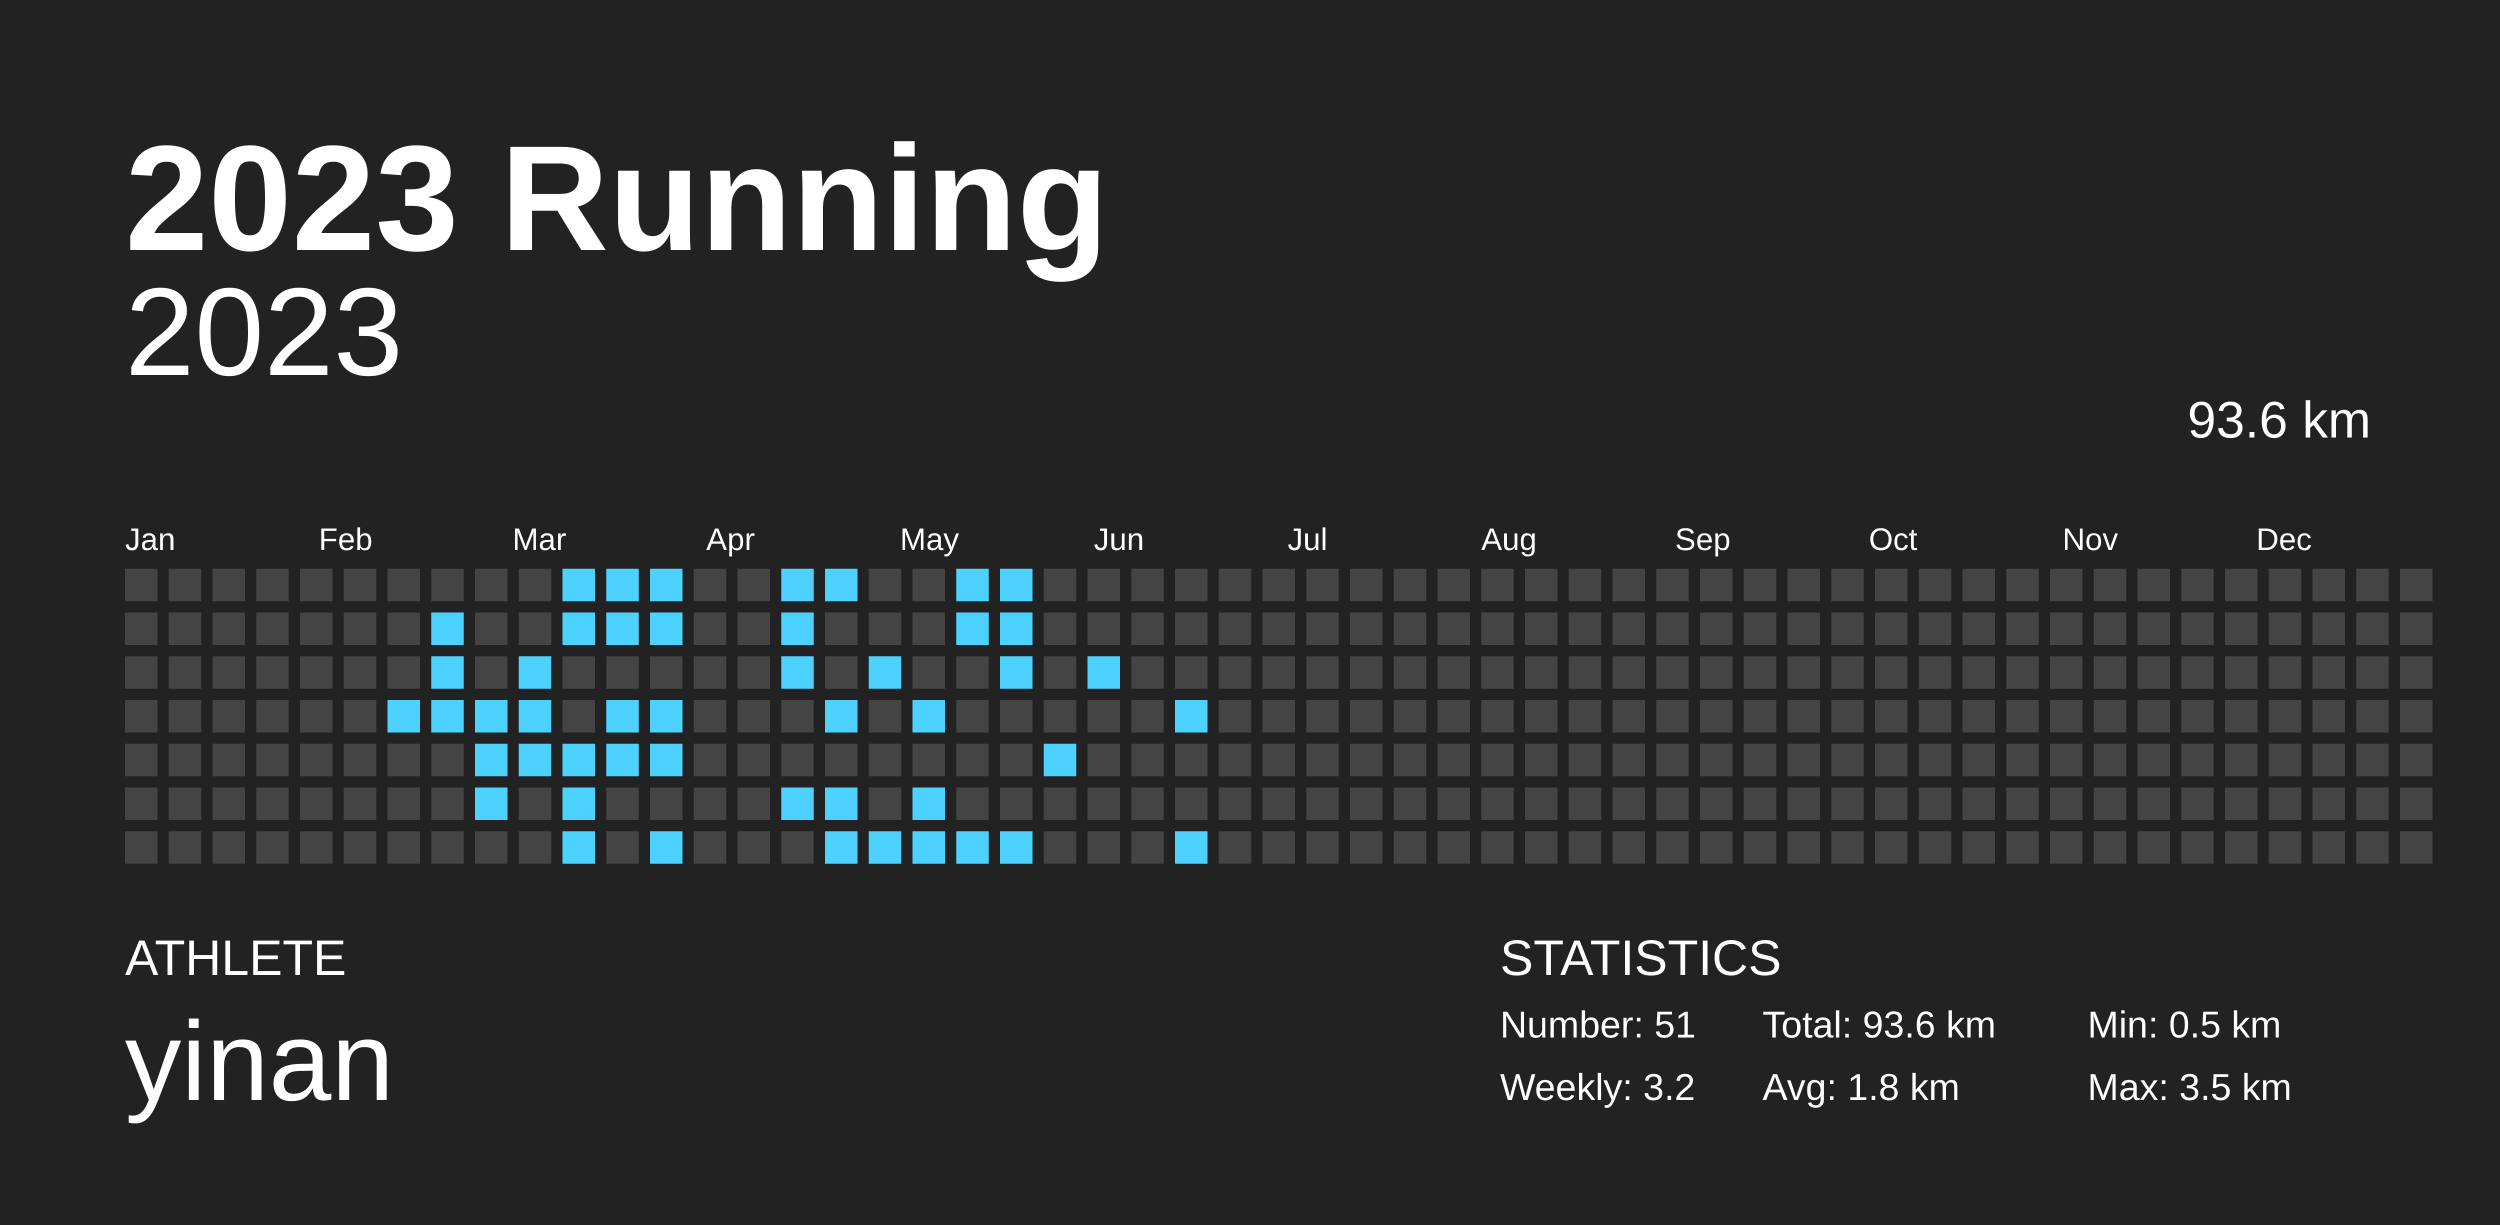
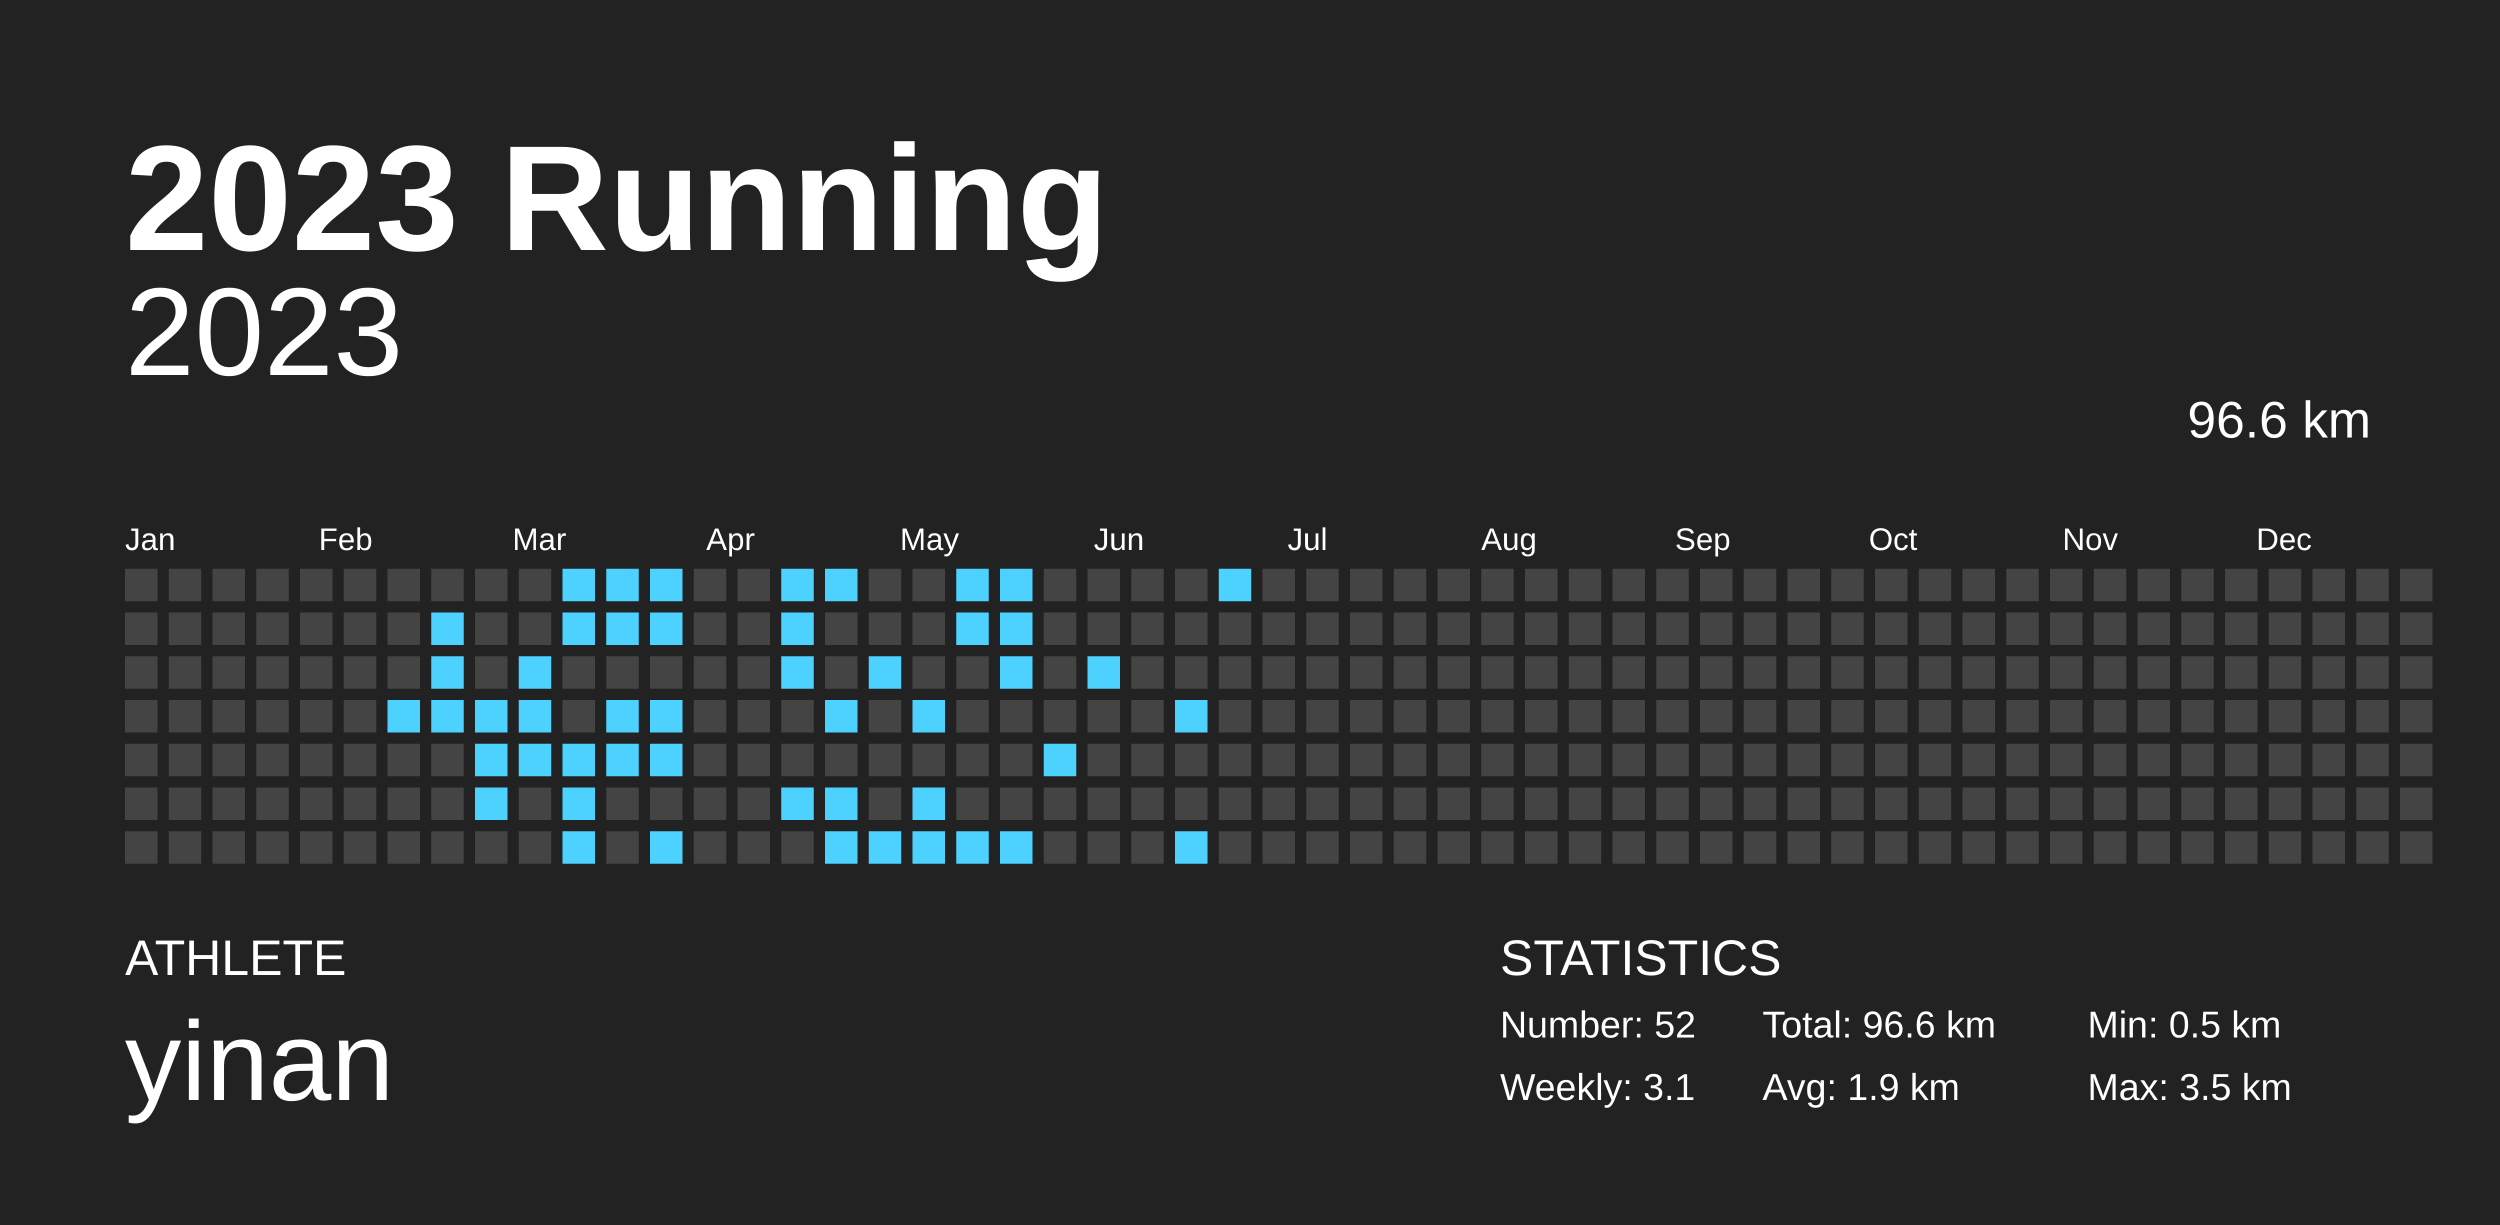
<svg xmlns="http://www.w3.org/2000/svg" baseProfile="full" height="98mm" version="1.1" viewBox="0,0,200,98" width="200mm">
  <defs />
  <rect fill="#222222" height="98" width="200" x="0" y="0" />
  <text fill="#FFFFFF" style="font-size:12px; font-family:Arial; font-weight:bold;" x="10" y="20">2023 Running</text>
  <text fill="#FFFFFF" style="font-size:4px; font-family:Arial" x="10" y="78">ATHLETE</text>
  <text fill="#FFFFFF" style="font-size:9px; font-family:Arial" x="10" y="88">yinan</text>
  <text fill="#FFFFFF" style="font-size:4px; font-family:Arial" x="120" y="78">STATISTICS</text>
-   <text fill="#FFFFFF" style="font-size:3px; font-family:Arial" x="120" y="83">Number: 51</text>
-   <text fill="#FFFFFF" style="font-size:3px; font-family:Arial" x="120" y="88">Weekly: 3.2</text>
-   <text fill="#FFFFFF" style="font-size:3px; font-family:Arial" x="141" y="83">Total: 93.6 km</text>
-   <text fill="#FFFFFF" style="font-size:3px; font-family:Arial" x="141" y="88">Avg: 1.8 km</text>
+   <text fill="#FFFFFF" style="font-size:3px; font-family:Arial" x="120" y="83">Number: 52</text>
+   <text fill="#FFFFFF" style="font-size:3px; font-family:Arial" x="120" y="88">Weekly: 3.1</text>
+   <text fill="#FFFFFF" style="font-size:3px; font-family:Arial" x="141" y="83">Total: 96.6 km</text>
+   <text fill="#FFFFFF" style="font-size:3px; font-family:Arial" x="141" y="88">Avg: 1.9 km</text>
  <text fill="#FFFFFF" style="font-size:3px; font-family:Arial" x="167" y="83">Min: 0.5 km</text>
  <text fill="#FFFFFF" style="font-size:3px; font-family:Arial" x="167" y="88">Max: 3.5 km</text>
  <text alignment-baseline="hanging" fill="#FFFFFF" style="font-size:10.0px; font-family:Arial;" x="10" y="30">2023</text>
-   <text alignment-baseline="hanging" fill="#FFFFFF" style="font-size:4.125px; font-family:Arial;" x="175" y="35">93.6 km</text>
+   <text alignment-baseline="hanging" fill="#FFFFFF" style="font-size:4.125px; font-family:Arial;" x="175" y="35">96.6 km</text>
  <text fill="#FFFFFF" style="font-size:2.5px; font-family:Arial" x="10.0" y="44">Jan</text>
  <text fill="#FFFFFF" style="font-size:2.5px; font-family:Arial" x="25.5" y="44">Feb</text>
  <text fill="#FFFFFF" style="font-size:2.5px; font-family:Arial" x="41.0" y="44">Mar</text>
  <text fill="#FFFFFF" style="font-size:2.5px; font-family:Arial" x="56.5" y="44">Apr</text>
  <text fill="#FFFFFF" style="font-size:2.5px; font-family:Arial" x="72.0" y="44">May</text>
  <text fill="#FFFFFF" style="font-size:2.5px; font-family:Arial" x="87.5" y="44">Jun</text>
  <text fill="#FFFFFF" style="font-size:2.5px; font-family:Arial" x="103.0" y="44">Jul</text>
  <text fill="#FFFFFF" style="font-size:2.5px; font-family:Arial" x="118.5" y="44">Aug</text>
  <text fill="#FFFFFF" style="font-size:2.5px; font-family:Arial" x="134.0" y="44">Sep</text>
  <text fill="#FFFFFF" style="font-size:2.5px; font-family:Arial" x="149.5" y="44">Oct</text>
  <text fill="#FFFFFF" style="font-size:2.5px; font-family:Arial" x="165.0" y="44">Nov</text>
  <text fill="#FFFFFF" style="font-size:2.5px; font-family:Arial" x="180.5" y="44">Dec</text>
  <rect fill="#444444" height="2.6" width="2.6" x="10.0" y="45.5" />
  <rect fill="#444444" height="2.6" width="2.6" x="10.0" y="49.0" />
  <rect fill="#444444" height="2.6" width="2.6" x="10.0" y="52.5" />
  <rect fill="#444444" height="2.6" width="2.6" x="10.0" y="56.0" />
  <rect fill="#444444" height="2.6" width="2.6" x="10.0" y="59.5" />
  <rect fill="#444444" height="2.6" width="2.6" x="10.0" y="63.0" />
  <rect fill="#444444" height="2.6" width="2.6" x="10.0" y="66.5" />
  <rect fill="#444444" height="2.6" width="2.6" x="13.5" y="45.5" />
  <rect fill="#444444" height="2.6" width="2.6" x="13.5" y="49.0" />
  <rect fill="#444444" height="2.6" width="2.6" x="13.5" y="52.5" />
  <rect fill="#444444" height="2.6" width="2.6" x="13.5" y="56.0" />
  <rect fill="#444444" height="2.6" width="2.6" x="13.5" y="59.5" />
  <rect fill="#444444" height="2.6" width="2.6" x="13.5" y="63.0" />
  <rect fill="#444444" height="2.6" width="2.6" x="13.5" y="66.5" />
  <rect fill="#444444" height="2.6" width="2.6" x="17.0" y="45.5" />
  <rect fill="#444444" height="2.6" width="2.6" x="17.0" y="49.0" />
  <rect fill="#444444" height="2.6" width="2.6" x="17.0" y="52.5" />
  <rect fill="#444444" height="2.6" width="2.6" x="17.0" y="56.0" />
  <rect fill="#444444" height="2.6" width="2.6" x="17.0" y="59.5" />
  <rect fill="#444444" height="2.6" width="2.6" x="17.0" y="63.0" />
  <rect fill="#444444" height="2.6" width="2.6" x="17.0" y="66.5" />
  <rect fill="#444444" height="2.6" width="2.6" x="20.5" y="45.5" />
  <rect fill="#444444" height="2.6" width="2.6" x="20.5" y="49.0" />
  <rect fill="#444444" height="2.6" width="2.6" x="20.5" y="52.5" />
  <rect fill="#444444" height="2.6" width="2.6" x="20.5" y="56.0" />
  <rect fill="#444444" height="2.6" width="2.6" x="20.5" y="59.5" />
  <rect fill="#444444" height="2.6" width="2.6" x="20.5" y="63.0" />
  <rect fill="#444444" height="2.6" width="2.6" x="20.5" y="66.5" />
  <rect fill="#444444" height="2.6" width="2.6" x="24.0" y="45.5" />
  <rect fill="#444444" height="2.6" width="2.6" x="24.0" y="49.0" />
  <rect fill="#444444" height="2.6" width="2.6" x="24.0" y="52.5" />
  <rect fill="#444444" height="2.6" width="2.6" x="24.0" y="56.0" />
  <rect fill="#444444" height="2.6" width="2.6" x="24.0" y="59.5" />
  <rect fill="#444444" height="2.6" width="2.6" x="24.0" y="63.0" />
  <rect fill="#444444" height="2.6" width="2.6" x="24.0" y="66.5" />
  <rect fill="#444444" height="2.6" width="2.6" x="27.5" y="45.5" />
  <rect fill="#444444" height="2.6" width="2.6" x="27.5" y="49.0" />
  <rect fill="#444444" height="2.6" width="2.6" x="27.5" y="52.5" />
  <rect fill="#444444" height="2.6" width="2.6" x="27.5" y="56.0" />
  <rect fill="#444444" height="2.6" width="2.6" x="27.5" y="59.5" />
  <rect fill="#444444" height="2.6" width="2.6" x="27.5" y="63.0" />
  <rect fill="#444444" height="2.6" width="2.6" x="27.5" y="66.5" />
  <rect fill="#444444" height="2.6" width="2.6" x="31.0" y="45.5" />
  <rect fill="#444444" height="2.6" width="2.6" x="31.0" y="49.0" />
  <rect fill="#444444" height="2.6" width="2.6" x="31.0" y="52.5" />
  <rect fill="#4dd2ff" height="2.6" width="2.6" x="31.0" y="56.0" />
  <rect fill="#444444" height="2.6" width="2.6" x="31.0" y="59.5" />
  <rect fill="#444444" height="2.6" width="2.6" x="31.0" y="63.0" />
  <rect fill="#444444" height="2.6" width="2.6" x="31.0" y="66.5" />
  <rect fill="#444444" height="2.6" width="2.6" x="34.5" y="45.5" />
  <rect fill="#4dd2ff" height="2.6" width="2.6" x="34.5" y="49.0" />
  <rect fill="#4dd2ff" height="2.6" width="2.6" x="34.5" y="52.5" />
  <rect fill="#4dd2ff" height="2.6" width="2.6" x="34.5" y="56.0" />
  <rect fill="#444444" height="2.6" width="2.6" x="34.5" y="59.5" />
  <rect fill="#444444" height="2.6" width="2.6" x="34.5" y="63.0" />
  <rect fill="#444444" height="2.6" width="2.6" x="34.5" y="66.5" />
  <rect fill="#444444" height="2.6" width="2.6" x="38.0" y="45.5" />
  <rect fill="#444444" height="2.6" width="2.6" x="38.0" y="49.0" />
  <rect fill="#444444" height="2.6" width="2.6" x="38.0" y="52.5" />
  <rect fill="#4dd2ff" height="2.6" width="2.6" x="38.0" y="56.0" />
  <rect fill="#4dd2ff" height="2.6" width="2.6" x="38.0" y="59.5" />
  <rect fill="#4dd2ff" height="2.6" width="2.6" x="38.0" y="63.0" />
  <rect fill="#444444" height="2.6" width="2.6" x="38.0" y="66.5" />
  <rect fill="#444444" height="2.6" width="2.6" x="41.5" y="45.5" />
  <rect fill="#444444" height="2.6" width="2.6" x="41.5" y="49.0" />
  <rect fill="#4dd2ff" height="2.6" width="2.6" x="41.5" y="52.5" />
  <rect fill="#4dd2ff" height="2.6" width="2.6" x="41.5" y="56.0" />
  <rect fill="#4dd2ff" height="2.6" width="2.6" x="41.5" y="59.5" />
  <rect fill="#444444" height="2.6" width="2.6" x="41.5" y="63.0" />
  <rect fill="#444444" height="2.6" width="2.6" x="41.5" y="66.5" />
  <rect fill="#4dd2ff" height="2.6" width="2.6" x="45.0" y="45.5" />
  <rect fill="#4dd2ff" height="2.6" width="2.6" x="45.0" y="49.0" />
  <rect fill="#444444" height="2.6" width="2.6" x="45.0" y="52.5" />
  <rect fill="#444444" height="2.6" width="2.6" x="45.0" y="56.0" />
  <rect fill="#4dd2ff" height="2.6" width="2.6" x="45.0" y="59.5" />
  <rect fill="#4dd2ff" height="2.6" width="2.6" x="45.0" y="63.0" />
  <rect fill="#4dd2ff" height="2.6" width="2.6" x="45.0" y="66.5" />
  <rect fill="#4dd2ff" height="2.6" width="2.6" x="48.5" y="45.5" />
  <rect fill="#4dd2ff" height="2.6" width="2.6" x="48.5" y="49.0" />
  <rect fill="#444444" height="2.6" width="2.6" x="48.5" y="52.5" />
  <rect fill="#4dd2ff" height="2.6" width="2.6" x="48.5" y="56.0" />
  <rect fill="#4dd2ff" height="2.6" width="2.6" x="48.5" y="59.5" />
  <rect fill="#444444" height="2.6" width="2.6" x="48.5" y="63.0" />
  <rect fill="#444444" height="2.6" width="2.6" x="48.5" y="66.5" />
  <rect fill="#4dd2ff" height="2.6" width="2.6" x="52.0" y="45.5" />
  <rect fill="#4dd2ff" height="2.6" width="2.6" x="52.0" y="49.0" />
  <rect fill="#444444" height="2.6" width="2.6" x="52.0" y="52.5" />
  <rect fill="#4dd2ff" height="2.6" width="2.6" x="52.0" y="56.0" />
  <rect fill="#4dd2ff" height="2.6" width="2.6" x="52.0" y="59.5" />
  <rect fill="#444444" height="2.6" width="2.6" x="52.0" y="63.0" />
  <rect fill="#4dd2ff" height="2.6" width="2.6" x="52.0" y="66.5" />
  <rect fill="#444444" height="2.6" width="2.6" x="55.5" y="45.5" />
  <rect fill="#444444" height="2.6" width="2.6" x="55.5" y="49.0" />
  <rect fill="#444444" height="2.6" width="2.6" x="55.5" y="52.5" />
  <rect fill="#444444" height="2.6" width="2.6" x="55.5" y="56.0" />
  <rect fill="#444444" height="2.6" width="2.6" x="55.5" y="59.5" />
  <rect fill="#444444" height="2.6" width="2.6" x="55.5" y="63.0" />
  <rect fill="#444444" height="2.6" width="2.6" x="55.5" y="66.5" />
  <rect fill="#444444" height="2.6" width="2.6" x="59.0" y="45.5" />
  <rect fill="#444444" height="2.6" width="2.6" x="59.0" y="49.0" />
  <rect fill="#444444" height="2.6" width="2.6" x="59.0" y="52.5" />
  <rect fill="#444444" height="2.6" width="2.6" x="59.0" y="56.0" />
  <rect fill="#444444" height="2.6" width="2.6" x="59.0" y="59.5" />
  <rect fill="#444444" height="2.6" width="2.6" x="59.0" y="63.0" />
  <rect fill="#444444" height="2.6" width="2.6" x="59.0" y="66.5" />
  <rect fill="#4dd2ff" height="2.6" width="2.6" x="62.5" y="45.5" />
  <rect fill="#4dd2ff" height="2.6" width="2.6" x="62.5" y="49.0" />
  <rect fill="#4dd2ff" height="2.6" width="2.6" x="62.5" y="52.5" />
  <rect fill="#444444" height="2.6" width="2.6" x="62.5" y="56.0" />
  <rect fill="#444444" height="2.6" width="2.6" x="62.5" y="59.5" />
  <rect fill="#4dd2ff" height="2.6" width="2.6" x="62.5" y="63.0" />
  <rect fill="#444444" height="2.6" width="2.6" x="62.5" y="66.5" />
  <rect fill="#4dd2ff" height="2.6" width="2.6" x="66.0" y="45.5" />
  <rect fill="#444444" height="2.6" width="2.6" x="66.0" y="49.0" />
  <rect fill="#444444" height="2.6" width="2.6" x="66.0" y="52.5" />
  <rect fill="#4dd2ff" height="2.6" width="2.6" x="66.0" y="56.0" />
  <rect fill="#444444" height="2.6" width="2.6" x="66.0" y="59.5" />
  <rect fill="#4dd2ff" height="2.6" width="2.6" x="66.0" y="63.0" />
  <rect fill="#4dd2ff" height="2.6" width="2.6" x="66.0" y="66.5" />
  <rect fill="#444444" height="2.6" width="2.6" x="69.5" y="45.5" />
  <rect fill="#444444" height="2.6" width="2.6" x="69.5" y="49.0" />
  <rect fill="#4dd2ff" height="2.6" width="2.6" x="69.5" y="52.5" />
  <rect fill="#444444" height="2.6" width="2.6" x="69.5" y="56.0" />
  <rect fill="#444444" height="2.6" width="2.6" x="69.5" y="59.5" />
  <rect fill="#444444" height="2.6" width="2.6" x="69.5" y="63.0" />
  <rect fill="#4dd2ff" height="2.6" width="2.6" x="69.5" y="66.5" />
  <rect fill="#444444" height="2.6" width="2.6" x="73.0" y="45.5" />
  <rect fill="#444444" height="2.6" width="2.6" x="73.0" y="49.0" />
  <rect fill="#444444" height="2.6" width="2.6" x="73.0" y="52.5" />
  <rect fill="#4dd2ff" height="2.6" width="2.6" x="73.0" y="56.0" />
  <rect fill="#444444" height="2.6" width="2.6" x="73.0" y="59.5" />
  <rect fill="#4dd2ff" height="2.6" width="2.6" x="73.0" y="63.0" />
  <rect fill="#4dd2ff" height="2.6" width="2.6" x="73.0" y="66.5" />
  <rect fill="#4dd2ff" height="2.6" width="2.6" x="76.5" y="45.5" />
  <rect fill="#4dd2ff" height="2.6" width="2.6" x="76.5" y="49.0" />
  <rect fill="#444444" height="2.6" width="2.6" x="76.5" y="52.5" />
  <rect fill="#444444" height="2.6" width="2.6" x="76.5" y="56.0" />
  <rect fill="#444444" height="2.6" width="2.6" x="76.5" y="59.5" />
  <rect fill="#444444" height="2.6" width="2.6" x="76.5" y="63.0" />
  <rect fill="#4dd2ff" height="2.6" width="2.6" x="76.5" y="66.5" />
  <rect fill="#4dd2ff" height="2.6" width="2.6" x="80.0" y="45.5" />
  <rect fill="#4dd2ff" height="2.6" width="2.6" x="80.0" y="49.0" />
  <rect fill="#4dd2ff" height="2.6" width="2.6" x="80.0" y="52.5" />
  <rect fill="#444444" height="2.6" width="2.6" x="80.0" y="56.0" />
  <rect fill="#444444" height="2.6" width="2.6" x="80.0" y="59.5" />
  <rect fill="#444444" height="2.6" width="2.6" x="80.0" y="63.0" />
  <rect fill="#4dd2ff" height="2.6" width="2.6" x="80.0" y="66.5" />
  <rect fill="#444444" height="2.6" width="2.6" x="83.5" y="45.5" />
  <rect fill="#444444" height="2.6" width="2.6" x="83.5" y="49.0" />
  <rect fill="#444444" height="2.6" width="2.6" x="83.5" y="52.5" />
  <rect fill="#444444" height="2.6" width="2.6" x="83.5" y="56.0" />
  <rect fill="#4dd2ff" height="2.6" width="2.6" x="83.5" y="59.5" />
  <rect fill="#444444" height="2.6" width="2.6" x="83.5" y="63.0" />
  <rect fill="#444444" height="2.6" width="2.6" x="83.5" y="66.5" />
  <rect fill="#444444" height="2.6" width="2.6" x="87.0" y="45.5" />
  <rect fill="#444444" height="2.6" width="2.6" x="87.0" y="49.0" />
  <rect fill="#4dd2ff" height="2.6" width="2.6" x="87.0" y="52.5" />
  <rect fill="#444444" height="2.6" width="2.6" x="87.0" y="56.0" />
  <rect fill="#444444" height="2.6" width="2.6" x="87.0" y="59.5" />
  <rect fill="#444444" height="2.6" width="2.6" x="87.0" y="63.0" />
  <rect fill="#444444" height="2.6" width="2.6" x="87.0" y="66.5" />
  <rect fill="#444444" height="2.6" width="2.6" x="90.5" y="45.5" />
  <rect fill="#444444" height="2.6" width="2.6" x="90.5" y="49.0" />
  <rect fill="#444444" height="2.6" width="2.6" x="90.5" y="52.5" />
  <rect fill="#444444" height="2.6" width="2.6" x="90.5" y="56.0" />
  <rect fill="#444444" height="2.6" width="2.6" x="90.5" y="59.5" />
  <rect fill="#444444" height="2.6" width="2.6" x="90.5" y="63.0" />
  <rect fill="#444444" height="2.6" width="2.6" x="90.5" y="66.5" />
  <rect fill="#444444" height="2.6" width="2.6" x="94.0" y="45.5" />
  <rect fill="#444444" height="2.6" width="2.6" x="94.0" y="49.0" />
  <rect fill="#444444" height="2.6" width="2.6" x="94.0" y="52.5" />
  <rect fill="#4dd2ff" height="2.6" width="2.6" x="94.0" y="56.0" />
  <rect fill="#444444" height="2.6" width="2.6" x="94.0" y="59.5" />
  <rect fill="#444444" height="2.6" width="2.6" x="94.0" y="63.0" />
  <rect fill="#4dd2ff" height="2.6" width="2.6" x="94.0" y="66.5" />
-   <rect fill="#444444" height="2.6" width="2.6" x="97.5" y="45.5" />
+   <rect fill="#4dd2ff" height="2.6" width="2.6" x="97.5" y="45.5" />
  <rect fill="#444444" height="2.6" width="2.6" x="97.5" y="49.0" />
  <rect fill="#444444" height="2.6" width="2.6" x="97.5" y="52.5" />
  <rect fill="#444444" height="2.6" width="2.6" x="97.5" y="56.0" />
  <rect fill="#444444" height="2.6" width="2.6" x="97.5" y="59.5" />
  <rect fill="#444444" height="2.6" width="2.6" x="97.5" y="63.0" />
  <rect fill="#444444" height="2.6" width="2.6" x="97.5" y="66.5" />
  <rect fill="#444444" height="2.6" width="2.6" x="101.0" y="45.5" />
  <rect fill="#444444" height="2.6" width="2.6" x="101.0" y="49.0" />
  <rect fill="#444444" height="2.6" width="2.6" x="101.0" y="52.5" />
  <rect fill="#444444" height="2.6" width="2.6" x="101.0" y="56.0" />
  <rect fill="#444444" height="2.6" width="2.6" x="101.0" y="59.5" />
  <rect fill="#444444" height="2.6" width="2.6" x="101.0" y="63.0" />
  <rect fill="#444444" height="2.6" width="2.6" x="101.0" y="66.5" />
  <rect fill="#444444" height="2.6" width="2.6" x="104.5" y="45.5" />
  <rect fill="#444444" height="2.6" width="2.6" x="104.5" y="49.0" />
  <rect fill="#444444" height="2.6" width="2.6" x="104.5" y="52.5" />
  <rect fill="#444444" height="2.6" width="2.6" x="104.5" y="56.0" />
  <rect fill="#444444" height="2.6" width="2.6" x="104.5" y="59.5" />
  <rect fill="#444444" height="2.6" width="2.6" x="104.5" y="63.0" />
  <rect fill="#444444" height="2.6" width="2.6" x="104.5" y="66.5" />
  <rect fill="#444444" height="2.6" width="2.6" x="108.0" y="45.5" />
  <rect fill="#444444" height="2.6" width="2.6" x="108.0" y="49.0" />
  <rect fill="#444444" height="2.6" width="2.6" x="108.0" y="52.5" />
  <rect fill="#444444" height="2.6" width="2.6" x="108.0" y="56.0" />
  <rect fill="#444444" height="2.6" width="2.6" x="108.0" y="59.5" />
  <rect fill="#444444" height="2.6" width="2.6" x="108.0" y="63.0" />
  <rect fill="#444444" height="2.6" width="2.6" x="108.0" y="66.5" />
  <rect fill="#444444" height="2.6" width="2.6" x="111.5" y="45.5" />
  <rect fill="#444444" height="2.6" width="2.6" x="111.5" y="49.0" />
  <rect fill="#444444" height="2.6" width="2.6" x="111.5" y="52.5" />
  <rect fill="#444444" height="2.6" width="2.6" x="111.5" y="56.0" />
  <rect fill="#444444" height="2.6" width="2.6" x="111.5" y="59.5" />
  <rect fill="#444444" height="2.6" width="2.6" x="111.5" y="63.0" />
  <rect fill="#444444" height="2.6" width="2.6" x="111.5" y="66.5" />
  <rect fill="#444444" height="2.6" width="2.6" x="115.0" y="45.5" />
  <rect fill="#444444" height="2.6" width="2.6" x="115.0" y="49.0" />
  <rect fill="#444444" height="2.6" width="2.6" x="115.0" y="52.5" />
  <rect fill="#444444" height="2.6" width="2.6" x="115.0" y="56.0" />
  <rect fill="#444444" height="2.6" width="2.6" x="115.0" y="59.5" />
  <rect fill="#444444" height="2.6" width="2.6" x="115.0" y="63.0" />
  <rect fill="#444444" height="2.6" width="2.6" x="115.0" y="66.5" />
  <rect fill="#444444" height="2.6" width="2.6" x="118.5" y="45.5" />
  <rect fill="#444444" height="2.6" width="2.6" x="118.5" y="49.0" />
  <rect fill="#444444" height="2.6" width="2.6" x="118.5" y="52.5" />
  <rect fill="#444444" height="2.6" width="2.6" x="118.5" y="56.0" />
  <rect fill="#444444" height="2.6" width="2.6" x="118.5" y="59.5" />
  <rect fill="#444444" height="2.6" width="2.6" x="118.5" y="63.0" />
  <rect fill="#444444" height="2.6" width="2.6" x="118.5" y="66.5" />
  <rect fill="#444444" height="2.6" width="2.6" x="122.0" y="45.5" />
  <rect fill="#444444" height="2.6" width="2.6" x="122.0" y="49.0" />
  <rect fill="#444444" height="2.6" width="2.6" x="122.0" y="52.5" />
  <rect fill="#444444" height="2.6" width="2.6" x="122.0" y="56.0" />
  <rect fill="#444444" height="2.6" width="2.6" x="122.0" y="59.5" />
  <rect fill="#444444" height="2.6" width="2.6" x="122.0" y="63.0" />
  <rect fill="#444444" height="2.6" width="2.6" x="122.0" y="66.5" />
  <rect fill="#444444" height="2.6" width="2.6" x="125.5" y="45.5" />
  <rect fill="#444444" height="2.6" width="2.6" x="125.5" y="49.0" />
  <rect fill="#444444" height="2.6" width="2.6" x="125.5" y="52.5" />
  <rect fill="#444444" height="2.6" width="2.6" x="125.5" y="56.0" />
  <rect fill="#444444" height="2.6" width="2.6" x="125.5" y="59.5" />
  <rect fill="#444444" height="2.6" width="2.6" x="125.5" y="63.0" />
  <rect fill="#444444" height="2.6" width="2.6" x="125.5" y="66.5" />
  <rect fill="#444444" height="2.6" width="2.6" x="129.0" y="45.5" />
  <rect fill="#444444" height="2.6" width="2.6" x="129.0" y="49.0" />
  <rect fill="#444444" height="2.6" width="2.6" x="129.0" y="52.5" />
  <rect fill="#444444" height="2.6" width="2.6" x="129.0" y="56.0" />
  <rect fill="#444444" height="2.6" width="2.6" x="129.0" y="59.5" />
  <rect fill="#444444" height="2.6" width="2.6" x="129.0" y="63.0" />
  <rect fill="#444444" height="2.6" width="2.6" x="129.0" y="66.5" />
  <rect fill="#444444" height="2.6" width="2.6" x="132.5" y="45.5" />
  <rect fill="#444444" height="2.6" width="2.6" x="132.5" y="49.0" />
  <rect fill="#444444" height="2.6" width="2.6" x="132.5" y="52.5" />
  <rect fill="#444444" height="2.6" width="2.6" x="132.5" y="56.0" />
  <rect fill="#444444" height="2.6" width="2.6" x="132.5" y="59.5" />
  <rect fill="#444444" height="2.6" width="2.6" x="132.5" y="63.0" />
  <rect fill="#444444" height="2.6" width="2.6" x="132.5" y="66.5" />
  <rect fill="#444444" height="2.6" width="2.6" x="136.0" y="45.5" />
  <rect fill="#444444" height="2.6" width="2.6" x="136.0" y="49.0" />
  <rect fill="#444444" height="2.6" width="2.6" x="136.0" y="52.5" />
  <rect fill="#444444" height="2.6" width="2.6" x="136.0" y="56.0" />
  <rect fill="#444444" height="2.6" width="2.6" x="136.0" y="59.5" />
  <rect fill="#444444" height="2.6" width="2.6" x="136.0" y="63.0" />
  <rect fill="#444444" height="2.6" width="2.6" x="136.0" y="66.5" />
  <rect fill="#444444" height="2.6" width="2.6" x="139.5" y="45.5" />
  <rect fill="#444444" height="2.6" width="2.6" x="139.5" y="49.0" />
  <rect fill="#444444" height="2.6" width="2.6" x="139.5" y="52.5" />
  <rect fill="#444444" height="2.6" width="2.6" x="139.5" y="56.0" />
  <rect fill="#444444" height="2.6" width="2.6" x="139.5" y="59.5" />
  <rect fill="#444444" height="2.6" width="2.6" x="139.5" y="63.0" />
  <rect fill="#444444" height="2.6" width="2.6" x="139.5" y="66.5" />
  <rect fill="#444444" height="2.6" width="2.6" x="143.0" y="45.5" />
  <rect fill="#444444" height="2.6" width="2.6" x="143.0" y="49.0" />
  <rect fill="#444444" height="2.6" width="2.6" x="143.0" y="52.5" />
  <rect fill="#444444" height="2.6" width="2.6" x="143.0" y="56.0" />
  <rect fill="#444444" height="2.6" width="2.6" x="143.0" y="59.5" />
  <rect fill="#444444" height="2.6" width="2.6" x="143.0" y="63.0" />
  <rect fill="#444444" height="2.6" width="2.6" x="143.0" y="66.5" />
  <rect fill="#444444" height="2.6" width="2.6" x="146.5" y="45.5" />
  <rect fill="#444444" height="2.6" width="2.6" x="146.5" y="49.0" />
  <rect fill="#444444" height="2.6" width="2.6" x="146.5" y="52.5" />
  <rect fill="#444444" height="2.6" width="2.6" x="146.5" y="56.0" />
  <rect fill="#444444" height="2.6" width="2.6" x="146.5" y="59.5" />
  <rect fill="#444444" height="2.6" width="2.6" x="146.5" y="63.0" />
  <rect fill="#444444" height="2.6" width="2.6" x="146.5" y="66.5" />
  <rect fill="#444444" height="2.6" width="2.6" x="150.0" y="45.5" />
  <rect fill="#444444" height="2.6" width="2.6" x="150.0" y="49.0" />
  <rect fill="#444444" height="2.6" width="2.6" x="150.0" y="52.5" />
  <rect fill="#444444" height="2.6" width="2.6" x="150.0" y="56.0" />
  <rect fill="#444444" height="2.6" width="2.6" x="150.0" y="59.5" />
  <rect fill="#444444" height="2.6" width="2.6" x="150.0" y="63.0" />
  <rect fill="#444444" height="2.6" width="2.6" x="150.0" y="66.5" />
  <rect fill="#444444" height="2.6" width="2.6" x="153.5" y="45.5" />
  <rect fill="#444444" height="2.6" width="2.6" x="153.5" y="49.0" />
  <rect fill="#444444" height="2.6" width="2.6" x="153.5" y="52.5" />
  <rect fill="#444444" height="2.6" width="2.6" x="153.5" y="56.0" />
  <rect fill="#444444" height="2.6" width="2.6" x="153.5" y="59.5" />
  <rect fill="#444444" height="2.6" width="2.6" x="153.5" y="63.0" />
  <rect fill="#444444" height="2.6" width="2.6" x="153.5" y="66.5" />
  <rect fill="#444444" height="2.6" width="2.6" x="157.0" y="45.5" />
  <rect fill="#444444" height="2.6" width="2.6" x="157.0" y="49.0" />
  <rect fill="#444444" height="2.6" width="2.6" x="157.0" y="52.5" />
  <rect fill="#444444" height="2.6" width="2.6" x="157.0" y="56.0" />
  <rect fill="#444444" height="2.6" width="2.6" x="157.0" y="59.5" />
  <rect fill="#444444" height="2.6" width="2.6" x="157.0" y="63.0" />
  <rect fill="#444444" height="2.6" width="2.6" x="157.0" y="66.5" />
  <rect fill="#444444" height="2.6" width="2.6" x="160.5" y="45.5" />
  <rect fill="#444444" height="2.6" width="2.6" x="160.5" y="49.0" />
  <rect fill="#444444" height="2.6" width="2.6" x="160.5" y="52.5" />
  <rect fill="#444444" height="2.6" width="2.6" x="160.5" y="56.0" />
  <rect fill="#444444" height="2.6" width="2.6" x="160.5" y="59.5" />
  <rect fill="#444444" height="2.6" width="2.6" x="160.5" y="63.0" />
  <rect fill="#444444" height="2.6" width="2.6" x="160.5" y="66.5" />
  <rect fill="#444444" height="2.6" width="2.6" x="164.0" y="45.5" />
  <rect fill="#444444" height="2.6" width="2.6" x="164.0" y="49.0" />
  <rect fill="#444444" height="2.6" width="2.6" x="164.0" y="52.5" />
  <rect fill="#444444" height="2.6" width="2.6" x="164.0" y="56.0" />
  <rect fill="#444444" height="2.6" width="2.6" x="164.0" y="59.5" />
  <rect fill="#444444" height="2.6" width="2.6" x="164.0" y="63.0" />
  <rect fill="#444444" height="2.6" width="2.6" x="164.0" y="66.5" />
  <rect fill="#444444" height="2.6" width="2.6" x="167.5" y="45.5" />
  <rect fill="#444444" height="2.6" width="2.6" x="167.5" y="49.0" />
  <rect fill="#444444" height="2.6" width="2.6" x="167.5" y="52.5" />
  <rect fill="#444444" height="2.6" width="2.6" x="167.5" y="56.0" />
  <rect fill="#444444" height="2.6" width="2.6" x="167.5" y="59.5" />
  <rect fill="#444444" height="2.6" width="2.6" x="167.5" y="63.0" />
  <rect fill="#444444" height="2.6" width="2.6" x="167.5" y="66.5" />
  <rect fill="#444444" height="2.6" width="2.6" x="171.0" y="45.5" />
  <rect fill="#444444" height="2.6" width="2.6" x="171.0" y="49.0" />
  <rect fill="#444444" height="2.6" width="2.6" x="171.0" y="52.5" />
  <rect fill="#444444" height="2.6" width="2.6" x="171.0" y="56.0" />
  <rect fill="#444444" height="2.6" width="2.6" x="171.0" y="59.5" />
  <rect fill="#444444" height="2.6" width="2.6" x="171.0" y="63.0" />
  <rect fill="#444444" height="2.6" width="2.6" x="171.0" y="66.5" />
  <rect fill="#444444" height="2.6" width="2.6" x="174.5" y="45.5" />
  <rect fill="#444444" height="2.6" width="2.6" x="174.5" y="49.0" />
  <rect fill="#444444" height="2.6" width="2.6" x="174.5" y="52.5" />
  <rect fill="#444444" height="2.6" width="2.6" x="174.5" y="56.0" />
  <rect fill="#444444" height="2.6" width="2.6" x="174.5" y="59.5" />
  <rect fill="#444444" height="2.6" width="2.6" x="174.5" y="63.0" />
  <rect fill="#444444" height="2.6" width="2.6" x="174.5" y="66.5" />
  <rect fill="#444444" height="2.6" width="2.6" x="178.0" y="45.5" />
  <rect fill="#444444" height="2.6" width="2.6" x="178.0" y="49.0" />
  <rect fill="#444444" height="2.6" width="2.6" x="178.0" y="52.5" />
  <rect fill="#444444" height="2.6" width="2.6" x="178.0" y="56.0" />
  <rect fill="#444444" height="2.6" width="2.6" x="178.0" y="59.5" />
  <rect fill="#444444" height="2.6" width="2.6" x="178.0" y="63.0" />
  <rect fill="#444444" height="2.6" width="2.6" x="178.0" y="66.5" />
  <rect fill="#444444" height="2.6" width="2.6" x="181.5" y="45.5" />
  <rect fill="#444444" height="2.6" width="2.6" x="181.5" y="49.0" />
  <rect fill="#444444" height="2.6" width="2.6" x="181.5" y="52.5" />
  <rect fill="#444444" height="2.6" width="2.6" x="181.5" y="56.0" />
  <rect fill="#444444" height="2.6" width="2.6" x="181.5" y="59.5" />
  <rect fill="#444444" height="2.6" width="2.6" x="181.5" y="63.0" />
  <rect fill="#444444" height="2.6" width="2.6" x="181.5" y="66.5" />
  <rect fill="#444444" height="2.6" width="2.6" x="185.0" y="45.5" />
  <rect fill="#444444" height="2.6" width="2.6" x="185.0" y="49.0" />
  <rect fill="#444444" height="2.6" width="2.6" x="185.0" y="52.5" />
  <rect fill="#444444" height="2.6" width="2.6" x="185.0" y="56.0" />
  <rect fill="#444444" height="2.6" width="2.6" x="185.0" y="59.5" />
  <rect fill="#444444" height="2.6" width="2.6" x="185.0" y="63.0" />
  <rect fill="#444444" height="2.6" width="2.6" x="185.0" y="66.5" />
  <rect fill="#444444" height="2.6" width="2.6" x="188.5" y="45.5" />
  <rect fill="#444444" height="2.6" width="2.6" x="188.5" y="49.0" />
  <rect fill="#444444" height="2.6" width="2.6" x="188.5" y="52.5" />
  <rect fill="#444444" height="2.6" width="2.6" x="188.5" y="56.0" />
  <rect fill="#444444" height="2.6" width="2.6" x="188.5" y="59.5" />
  <rect fill="#444444" height="2.6" width="2.6" x="188.5" y="63.0" />
  <rect fill="#444444" height="2.6" width="2.6" x="188.5" y="66.5" />
  <rect fill="#444444" height="2.6" width="2.6" x="192.0" y="45.5" />
  <rect fill="#444444" height="2.6" width="2.6" x="192.0" y="49.0" />
  <rect fill="#444444" height="2.6" width="2.6" x="192.0" y="52.5" />
  <rect fill="#444444" height="2.6" width="2.6" x="192.0" y="56.0" />
  <rect fill="#444444" height="2.6" width="2.6" x="192.0" y="59.5" />
  <rect fill="#444444" height="2.6" width="2.6" x="192.0" y="63.0" />
  <rect fill="#444444" height="2.6" width="2.6" x="192.0" y="66.5" />
</svg>
